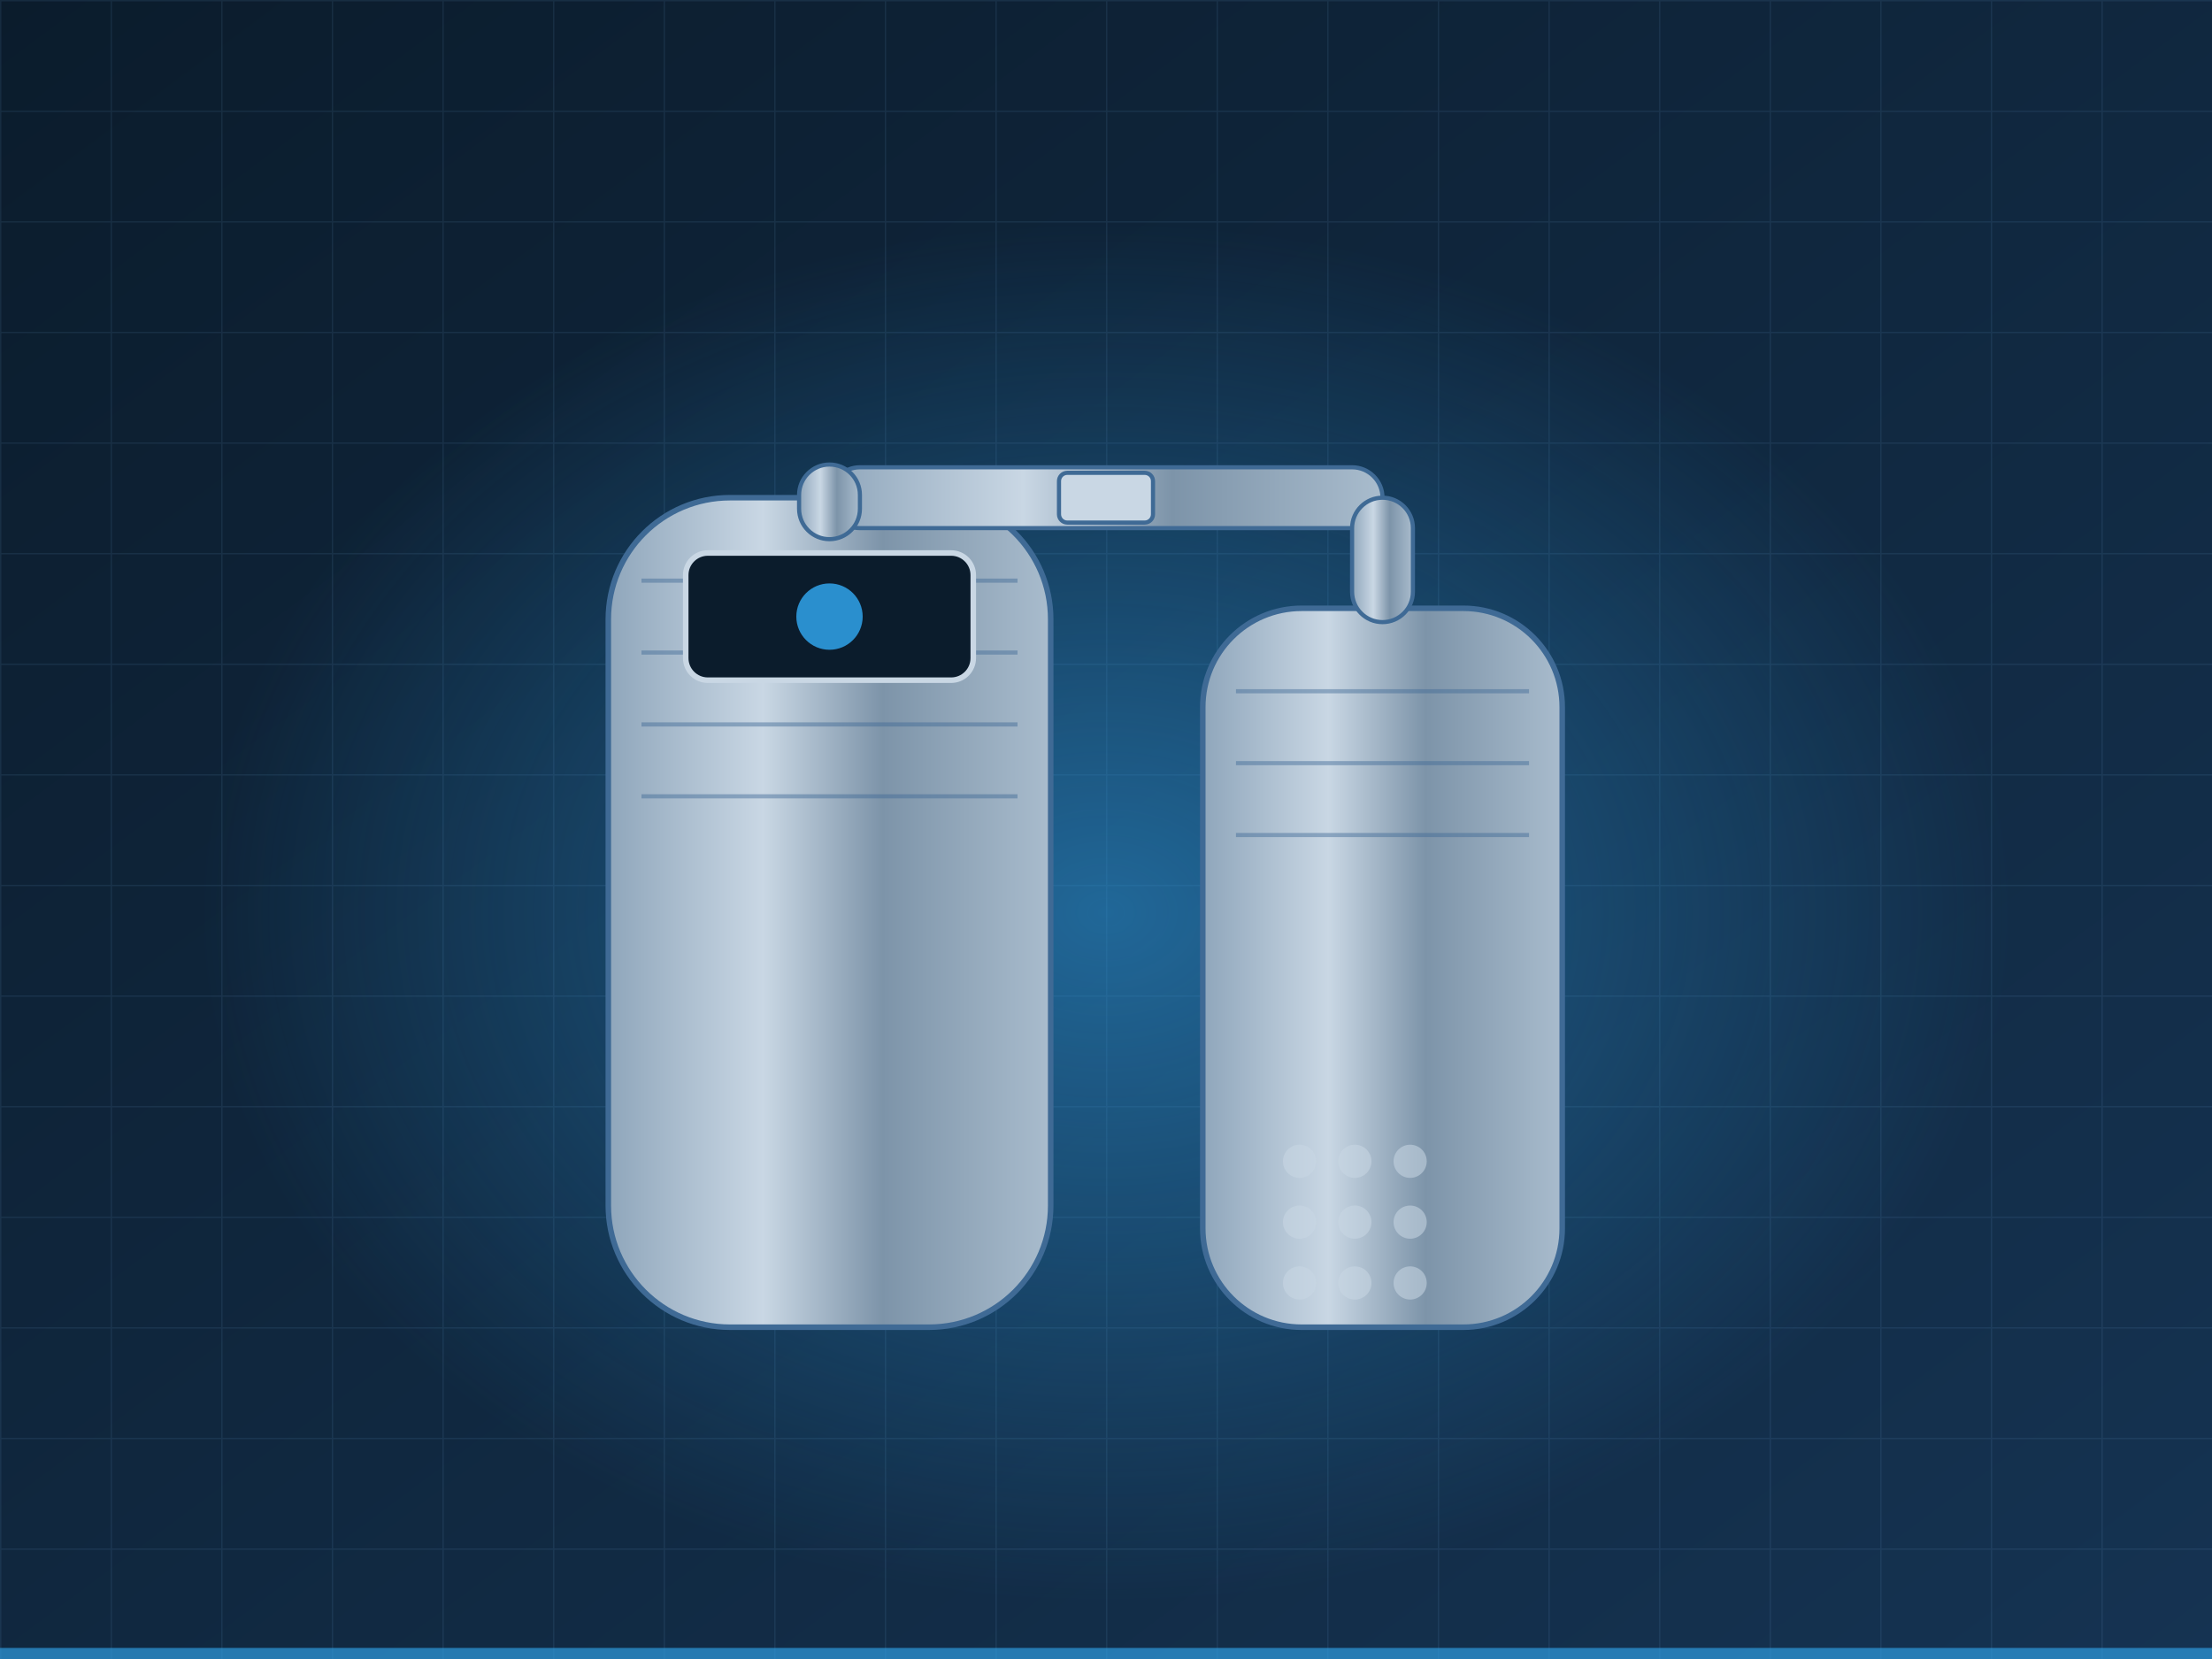
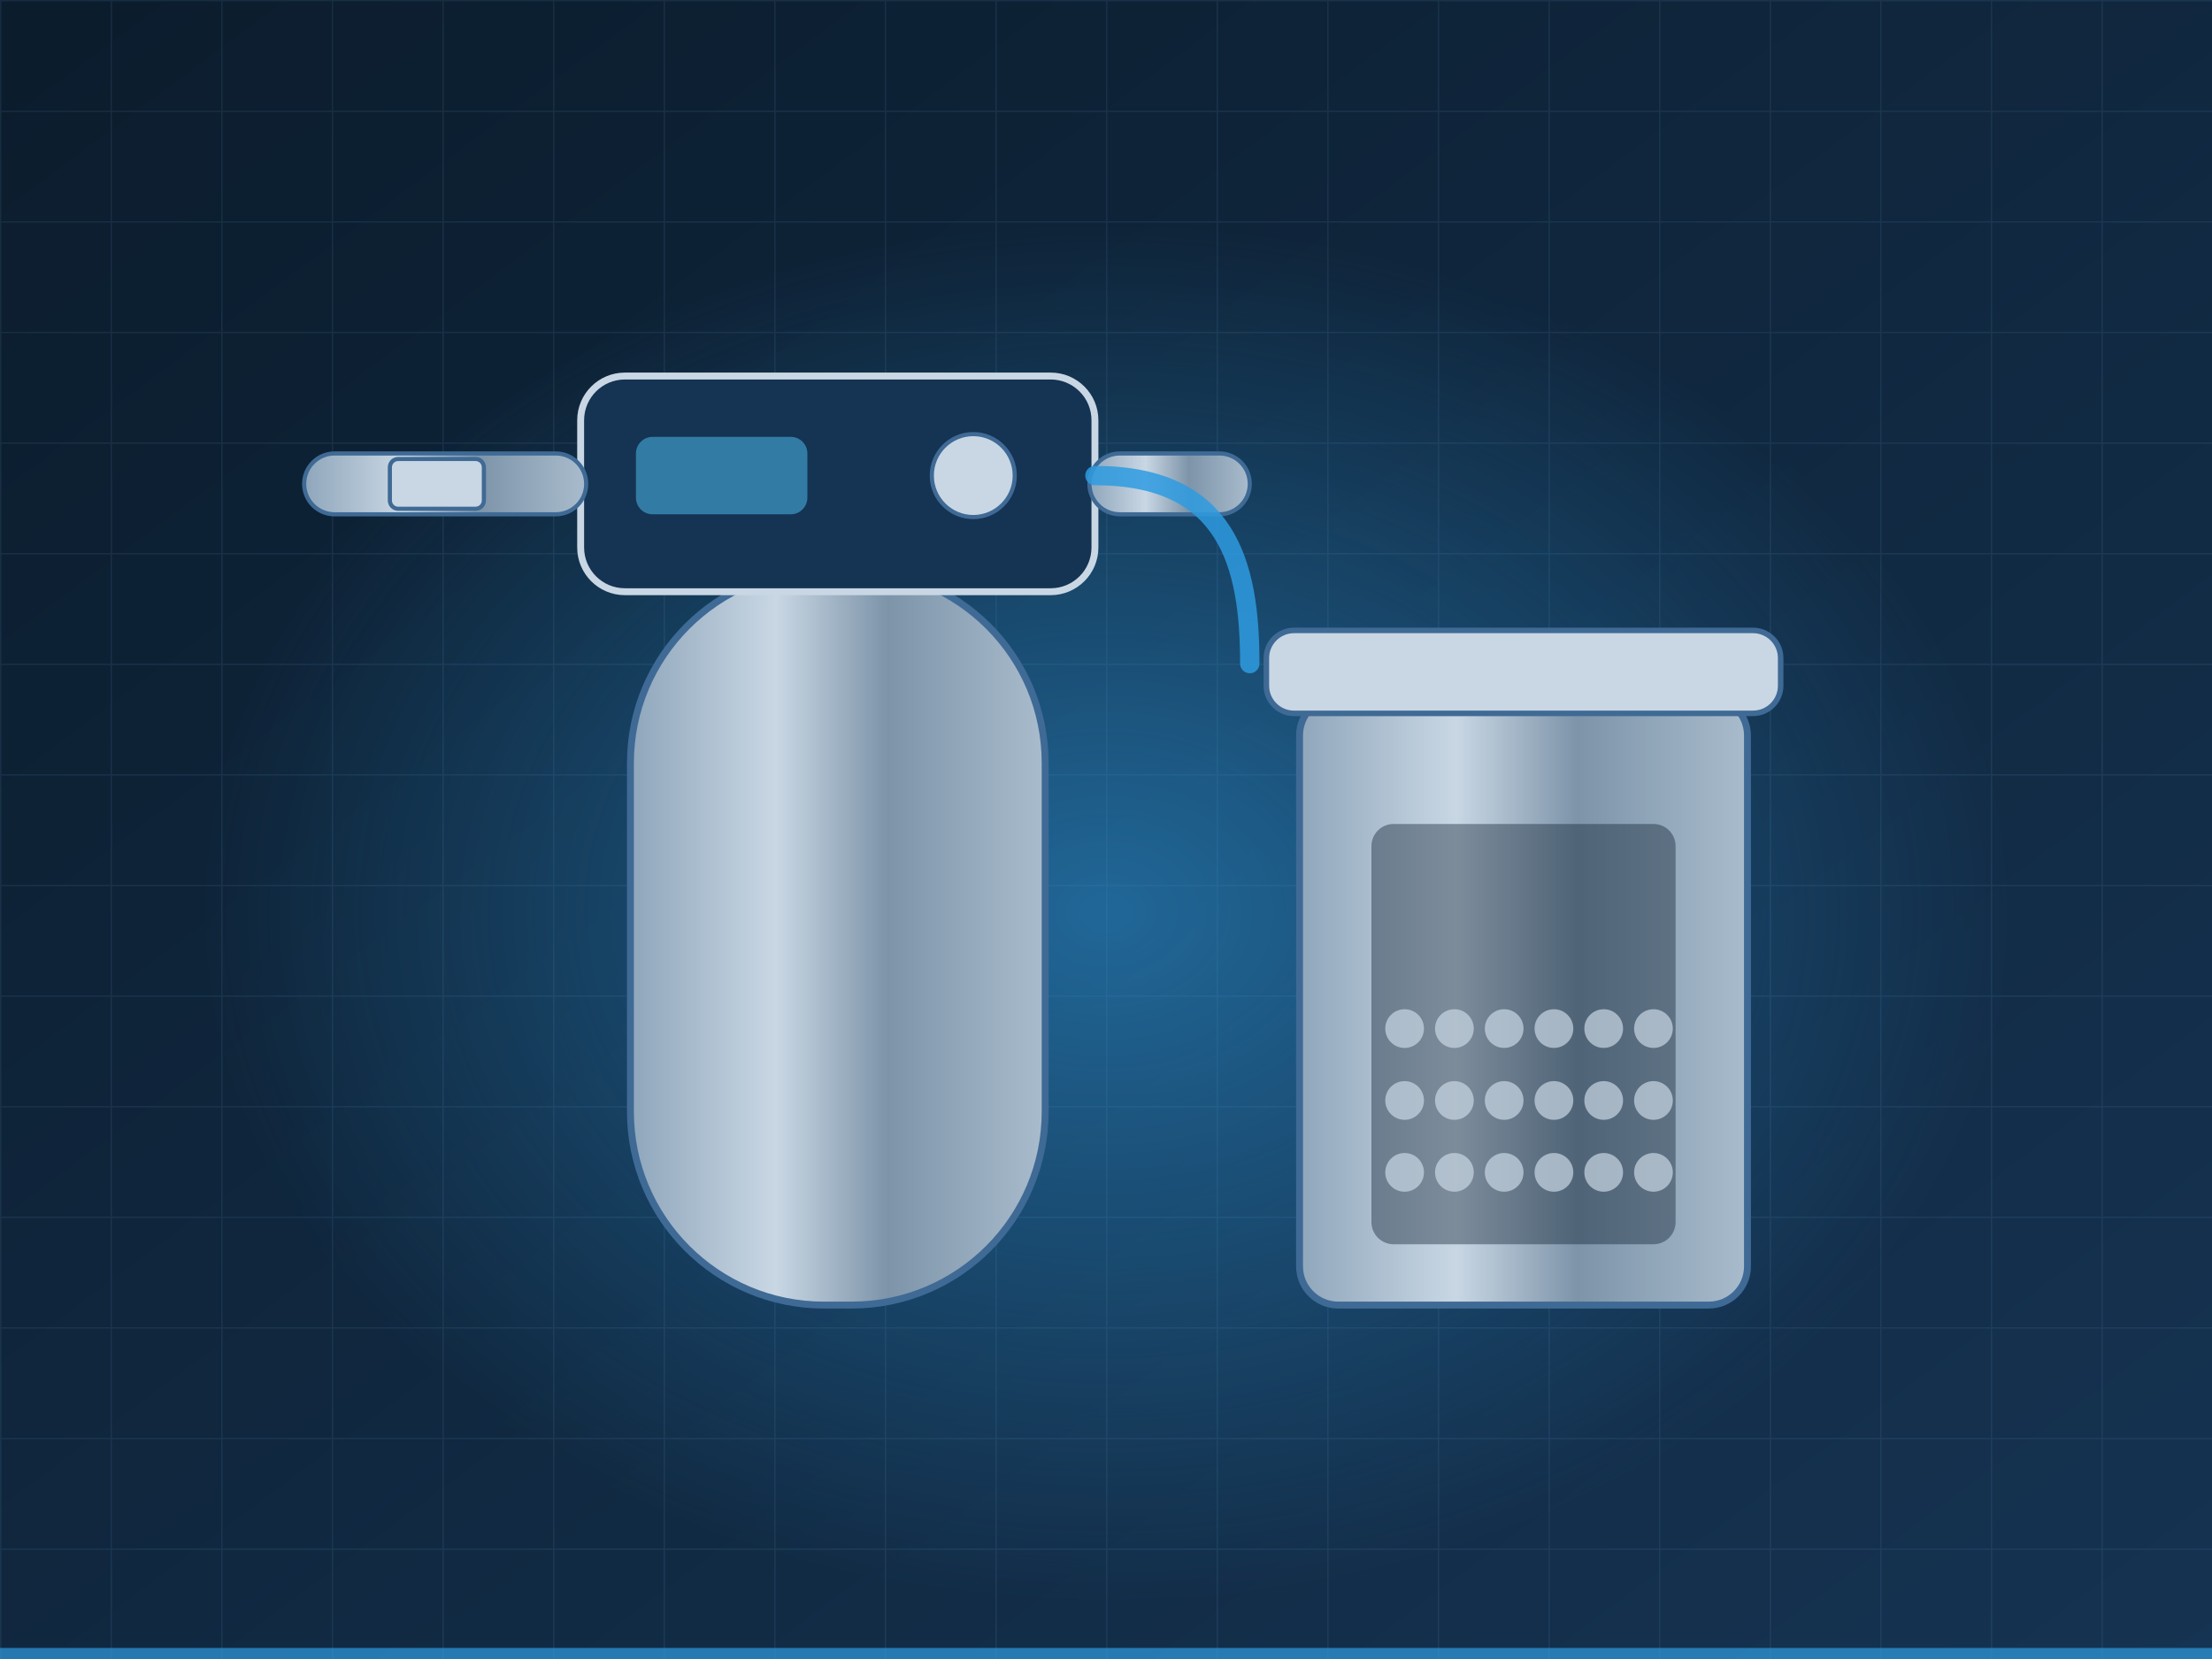
<svg xmlns="http://www.w3.org/2000/svg" viewBox="0 0 800 600" width="800" height="600" role="img">
  <defs>
    <linearGradient id="bg" x1="0" y1="0" x2="1" y2="1">
      <stop offset="0" stop-color="#0b1c2c" />
      <stop offset="1" stop-color="#153352" />
    </linearGradient>
    <linearGradient id="steel" x1="0" y1="0" x2="1" y2="0">
      <stop offset="0" stop-color="#8fa6bb" />
      <stop offset=".35" stop-color="#c9d7e4" />
      <stop offset=".62" stop-color="#7d94a9" />
      <stop offset="1" stop-color="#a9bccd" />
    </linearGradient>
    <linearGradient id="glass" x1="0" y1="0" x2="1" y2="0">
      <stop offset="0" stop-color="#4fc3f7" stop-opacity=".15" />
      <stop offset=".5" stop-color="#4fc3f7" stop-opacity=".45" />
      <stop offset="1" stop-color="#4fc3f7" stop-opacity=".15" />
    </linearGradient>
    <radialGradient id="glow" cx=".5" cy=".5" r=".5">
      <stop offset="0" stop-color="#2e9be0" stop-opacity=".55" />
      <stop offset="1" stop-color="#2e9be0" stop-opacity="0" />
    </radialGradient>
    <pattern id="grid" width="40" height="40" patternUnits="userSpaceOnUse">
      <path d="M40 0H0V40" fill="none" stroke="#7fb6e8" stroke-opacity=".10" stroke-width="1" />
    </pattern>
  </defs>
  <rect width="800" height="600" fill="url(#bg)" />
  <rect width="800" height="600" fill="url(#grid)" />
  <ellipse cx="400" cy="330" rx="330" ry="250" fill="url(#glow)" />
-   <rect x="220.0" y="180.0" width="160" height="300" rx="44.0" fill="url(#steel)" stroke="#3f6a95" stroke-width="2" />
-   <line x1="232.0" y1="210.0" x2="368.0" y2="210.0" stroke="#3f6a95" stroke-opacity=".45" stroke-width="1.5" />
-   <line x1="232.0" y1="236.0" x2="368.0" y2="236.0" stroke="#3f6a95" stroke-opacity=".45" stroke-width="1.5" />
-   <line x1="232.0" y1="262.0" x2="368.0" y2="262.0" stroke="#3f6a95" stroke-opacity=".45" stroke-width="1.5" />
-   <line x1="232.0" y1="288.0" x2="368.0" y2="288.0" stroke="#3f6a95" stroke-opacity=".45" stroke-width="1.5" />
-   <rect x="435.0" y="220.0" width="130" height="260" rx="35.75" fill="url(#steel)" stroke="#3f6a95" stroke-width="2" />
-   <line x1="447.0" y1="250.0" x2="553.0" y2="250.0" stroke="#3f6a95" stroke-opacity=".45" stroke-width="1.5" />
-   <line x1="447.0" y1="276.0" x2="553.0" y2="276.0" stroke="#3f6a95" stroke-opacity=".45" stroke-width="1.5" />
-   <line x1="447.0" y1="302.0" x2="553.0" y2="302.0" stroke="#3f6a95" stroke-opacity=".45" stroke-width="1.5" />
-   <rect x="300" y="169.0" width="200" height="22" rx="11.0" fill="url(#steel)" stroke="#3f6a95" stroke-width="1.5" />
-   <rect x="383.0" y="171.0" width="34" height="18" rx="3" fill="#c9d7e4" stroke="#3f6a95" stroke-width="1.5" />
-   <rect x="289.0" y="168" width="22" height="27" rx="11.0" fill="url(#steel)" stroke="#3f6a95" stroke-width="1.5" />
-   <rect x="489.0" y="180" width="22" height="45" rx="11.0" fill="url(#steel)" stroke="#3f6a95" stroke-width="1.5" />
-   <rect x="248" y="200" width="104" height="46" rx="8" fill="#0b1c2c" stroke="#c9d7e4" stroke-width="2" />
-   <circle cx="300" cy="223" r="12" fill="#2e9be0" opacity=".9" />
-   <circle cx="470" cy="420" r="6" fill="#c9d7e4" opacity=".55" />
-   <circle cx="490" cy="420" r="6" fill="#c9d7e4" opacity=".55" />
-   <circle cx="510" cy="420" r="6" fill="#c9d7e4" opacity=".55" />
-   <circle cx="470" cy="442" r="6" fill="#c9d7e4" opacity=".55" />
-   <circle cx="490" cy="442" r="6" fill="#c9d7e4" opacity=".55" />
-   <circle cx="510" cy="442" r="6" fill="#c9d7e4" opacity=".55" />
-   <circle cx="470" cy="464" r="6" fill="#c9d7e4" opacity=".55" />
-   <circle cx="490" cy="464" r="6" fill="#c9d7e4" opacity=".55" />
-   <circle cx="510" cy="464" r="6" fill="#c9d7e4" opacity=".55" />
+   <rect x="228" y="206" width="150" height="266" rx="70" fill="url(#steel)" stroke="#3f6a95" stroke-width="2.5" />
+   <rect x="210" y="136" width="186" height="78" rx="16" fill="#153352" stroke="#c9d7e4" stroke-width="2.5" />
+   <rect x="230" y="158" width="62" height="28" rx="6" fill="#4fc3f7" opacity=".5" />
+   <circle cx="352" cy="172" r="15" fill="#c9d7e4" stroke="#3f6a95" stroke-width="1.5" />
+   <rect x="110" y="164.0" width="102" height="22" rx="11.0" fill="url(#steel)" stroke="#3f6a95" stroke-width="1.5" />
+   <rect x="394" y="164.0" width="58" height="22" rx="11.0" fill="url(#steel)" stroke="#3f6a95" stroke-width="1.5" />
+   <rect x="141.0" y="166.0" width="34" height="18" rx="3" fill="#c9d7e4" stroke="#3f6a95" stroke-width="1.5" />
+   <rect x="470" y="252" width="162" height="220" rx="14" fill="url(#steel)" stroke="#3f6a95" stroke-width="2.5" />
+   <rect x="458" y="228" width="186" height="30" rx="10" fill="#c9d7e4" stroke="#3f6a95" stroke-width="2" />
+   <rect x="496" y="298" width="110" height="152" rx="8" fill="#0b1c2c" opacity=".4" />
+   <circle cx="508" cy="424" r="7" fill="#c9d7e4" opacity=".7" />
+   <circle cx="526" cy="424" r="7" fill="#c9d7e4" opacity=".7" />
+   <circle cx="544" cy="424" r="7" fill="#c9d7e4" opacity=".7" />
+   <circle cx="562" cy="424" r="7" fill="#c9d7e4" opacity=".7" />
+   <circle cx="580" cy="424" r="7" fill="#c9d7e4" opacity=".7" />
+   <circle cx="598" cy="424" r="7" fill="#c9d7e4" opacity=".7" />
+   <circle cx="508" cy="398" r="7" fill="#c9d7e4" opacity=".7" />
+   <circle cx="526" cy="398" r="7" fill="#c9d7e4" opacity=".7" />
+   <circle cx="544" cy="398" r="7" fill="#c9d7e4" opacity=".7" />
+   <circle cx="562" cy="398" r="7" fill="#c9d7e4" opacity=".7" />
+   <circle cx="580" cy="398" r="7" fill="#c9d7e4" opacity=".7" />
+   <circle cx="598" cy="398" r="7" fill="#c9d7e4" opacity=".7" />
+   <circle cx="508" cy="372" r="7" fill="#c9d7e4" opacity=".7" />
+   <circle cx="526" cy="372" r="7" fill="#c9d7e4" opacity=".7" />
+   <circle cx="544" cy="372" r="7" fill="#c9d7e4" opacity=".7" />
+   <circle cx="562" cy="372" r="7" fill="#c9d7e4" opacity=".7" />
+   <circle cx="580" cy="372" r="7" fill="#c9d7e4" opacity=".7" />
+   <circle cx="598" cy="372" r="7" fill="#c9d7e4" opacity=".7" />
+   <path d="M396,172 C444,172 452,204 452,240" fill="none" stroke="#2e9be0" stroke-width="7" stroke-linecap="round" opacity=".85" />
  <rect x="0" y="596" width="800" height="4" fill="#2e9be0" opacity=".7" />
</svg>
